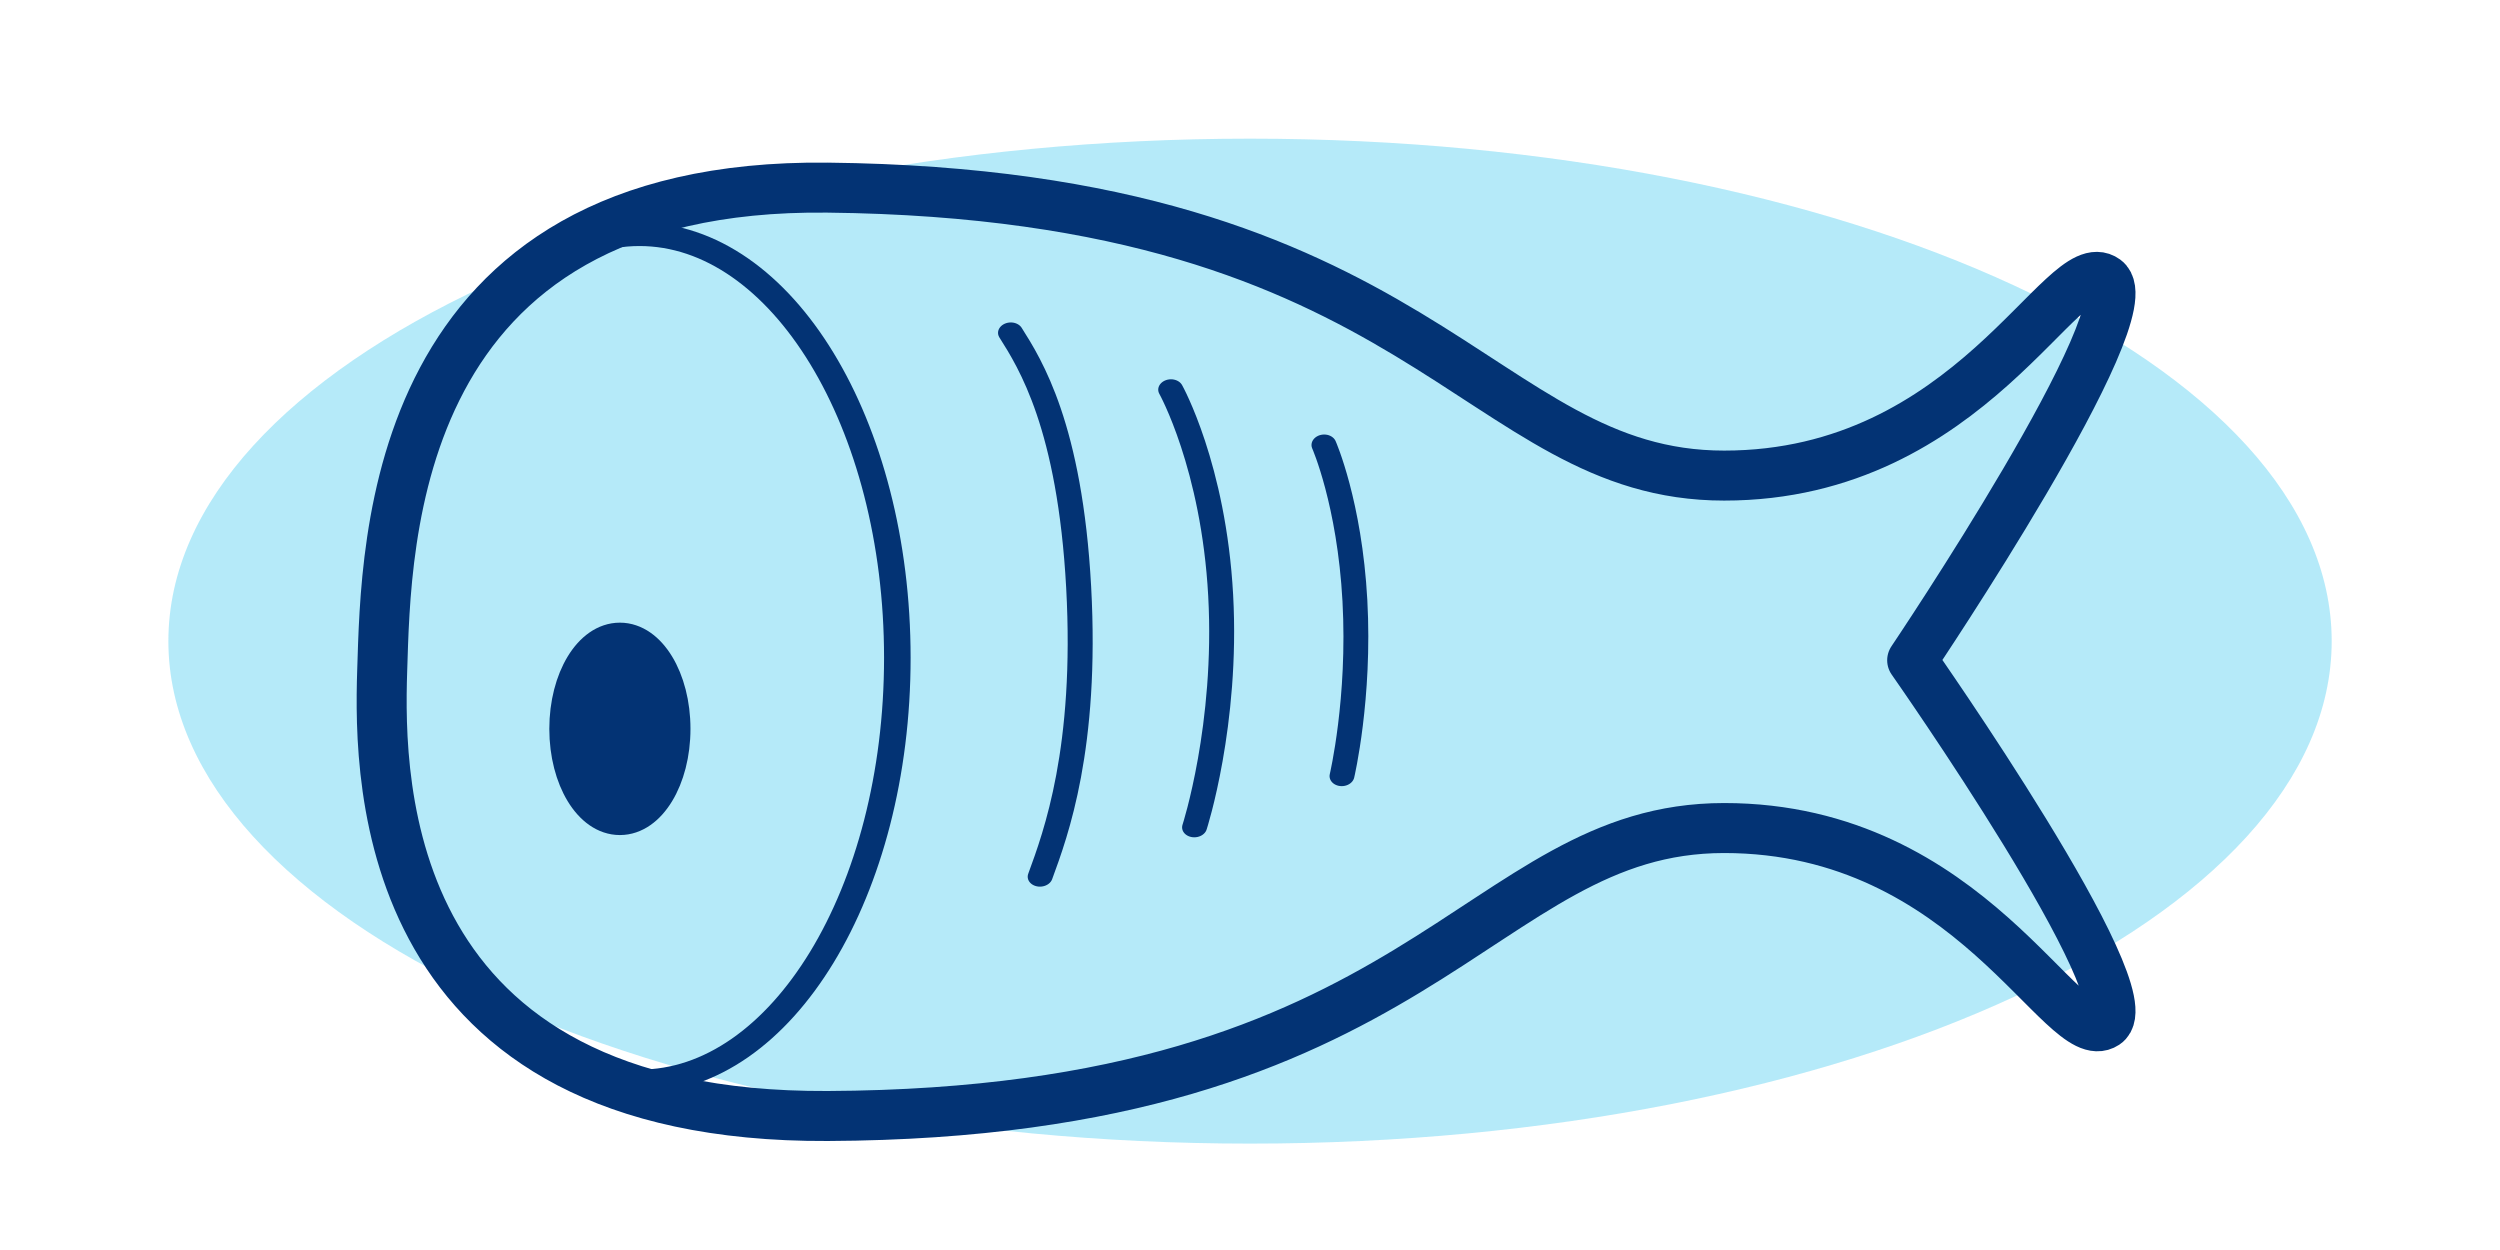
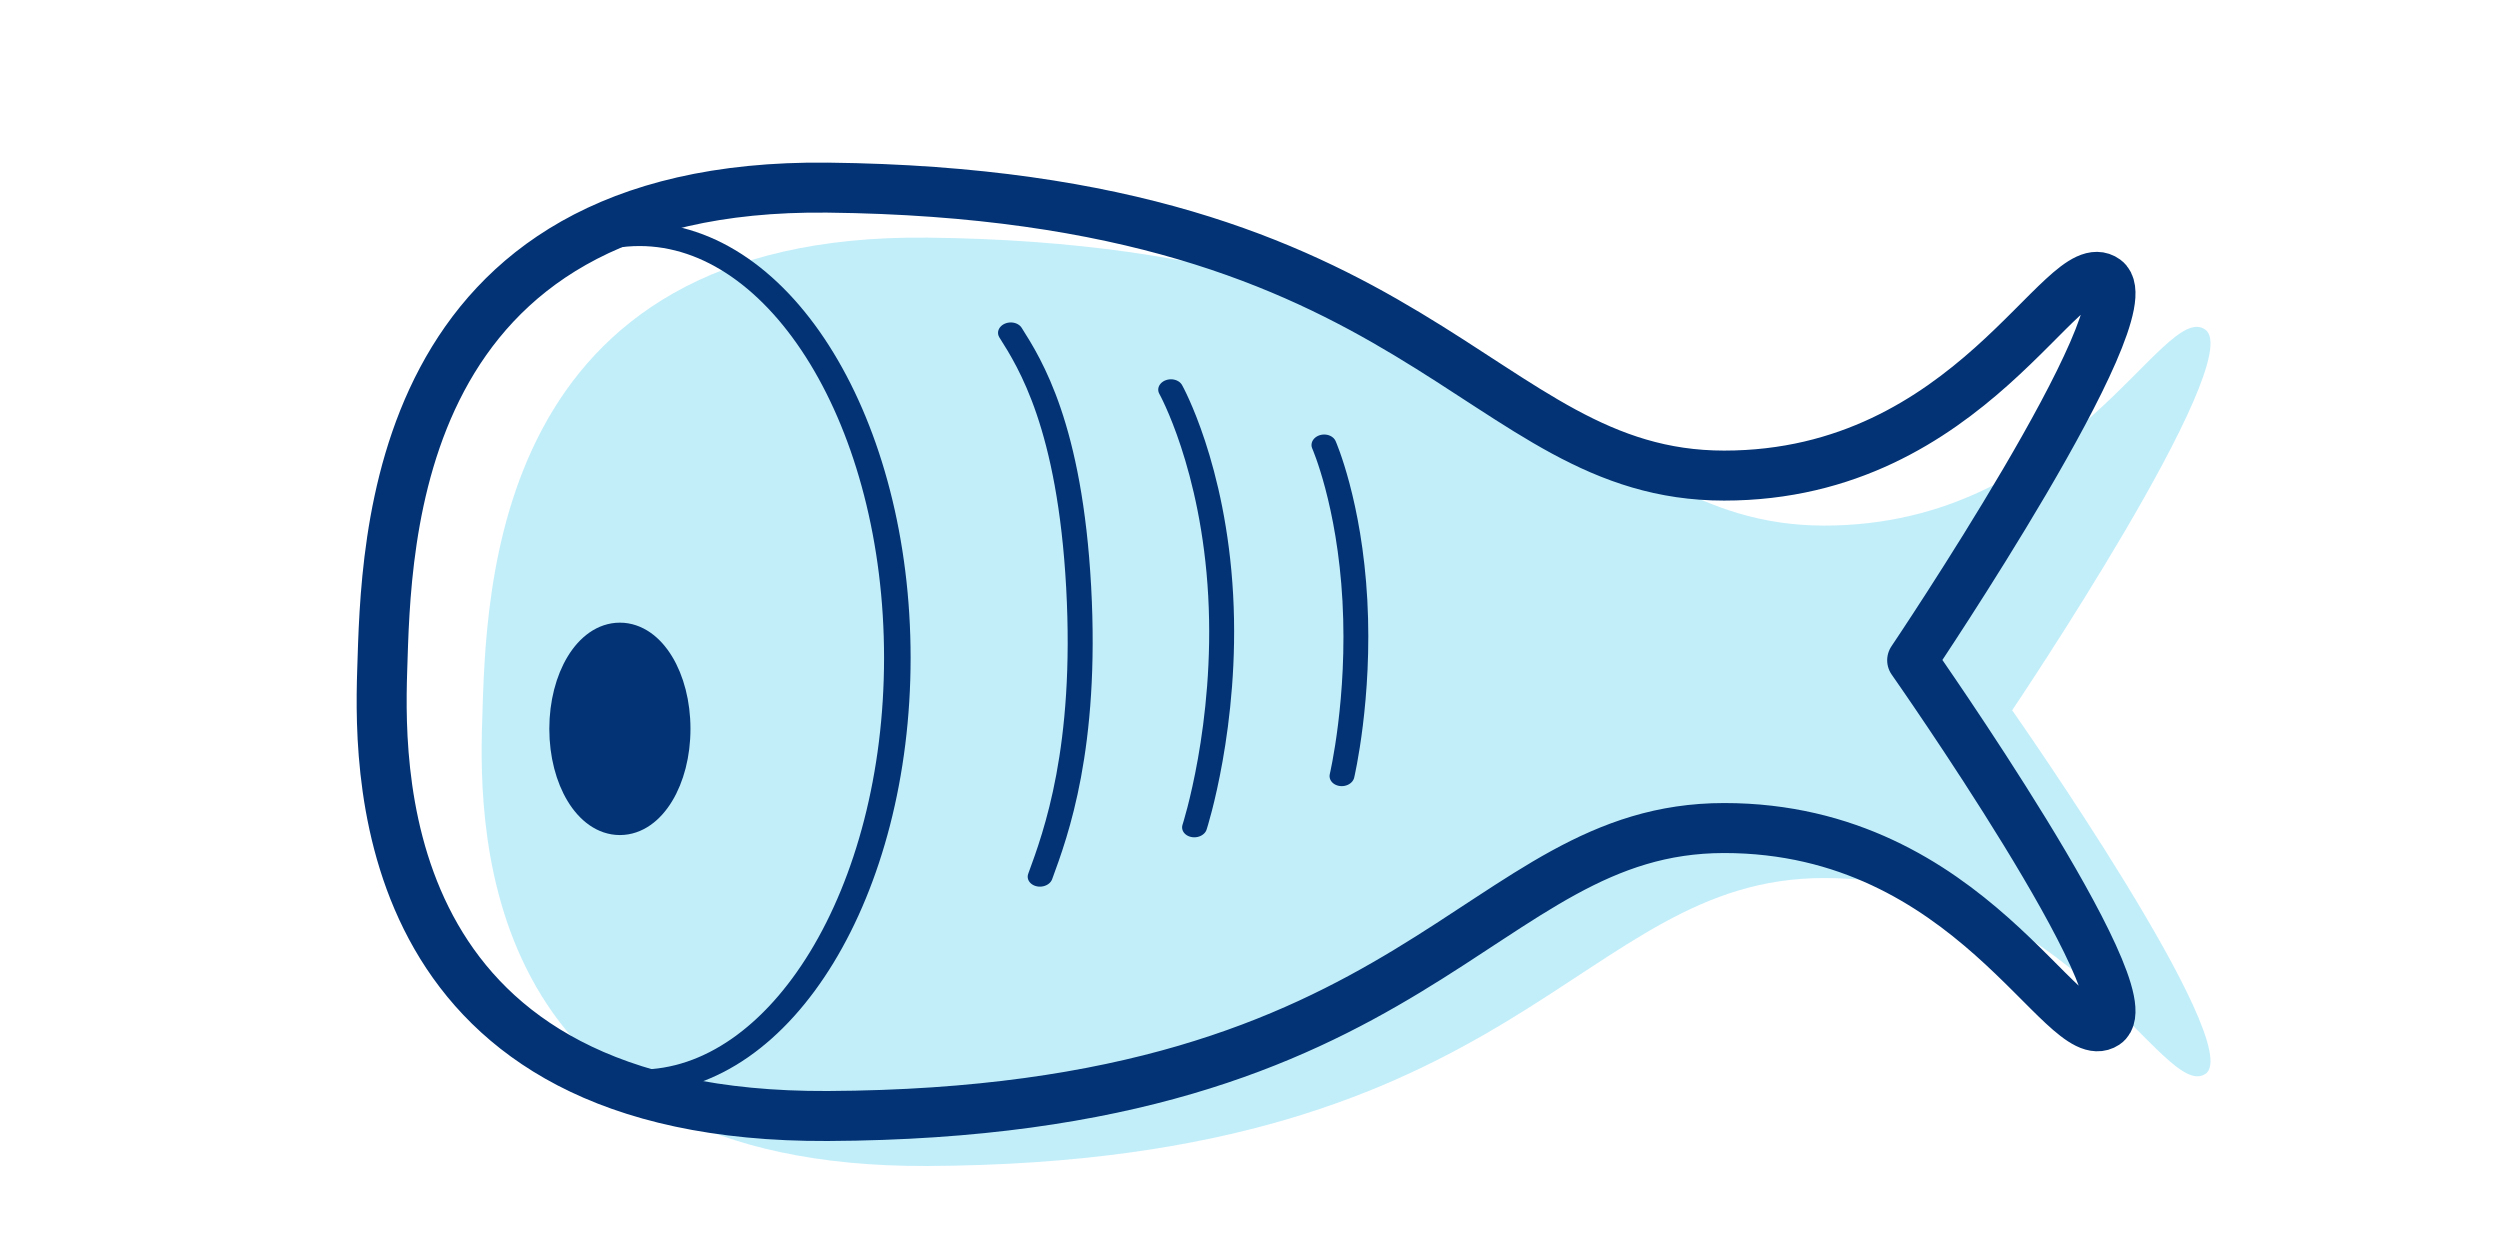
<svg xmlns="http://www.w3.org/2000/svg" width="100%" height="100%" viewBox="0 0 100 50" version="1.1" xml:space="preserve" style="fill-rule:evenodd;clip-rule:evenodd;stroke-linecap:round;stroke-linejoin:round;stroke-miterlimit:1.5;">
  <g transform="matrix(1,0,0,1,-221.922,-0.602372)">
    <g id="serving-filet" transform="matrix(0.737966,0,0,0.90855,82.4895,-2.16385)">
      <rect x="188.941" y="3.045" width="135.508" height="55.033" style="fill:none;" />
-       <g transform="matrix(1.35508,0,0,1.17864,-107.776,1.90212)">
-         <ellipse cx="268.968" cy="24.918" rx="43.266" ry="18.769" style="fill:rgb(0,183,236);fill-opacity:0.29;" />
-       </g>
      <g transform="matrix(1,0,0,1,1.35508,1.10065)">
+         <g transform="matrix(0.31292,0,0,0.254171,175.138,-23.6309)">
+           <path d="M421.799,286.636C414.473,291.479 398.644,252.71 355.754,252.71C312.864,252.71 304.081,302.101 200.463,302.589C123.111,302.953 122.671,245.06 123.304,225.482C124.023,203.276 124.526,140.954 200.463,141.782C304.076,142.912 312.864,191.661 355.754,191.661C398.644,191.661 414.473,152.403 421.799,157.735C429.125,163.067 388.323,223.65 388.323,223.65C388.323,223.65 429.125,281.793 421.799,286.636Z" style="fill:rgb(0,183,236);fill-opacity:0.24;" />
+         </g>
        <g transform="matrix(0.31292,0,0,0.254171,169.718,-25.8322)">
          <path d="M421.799,286.636C414.473,291.479 398.644,252.71 355.754,252.71C312.864,252.71 304.081,302.101 200.463,302.589C123.111,302.953 122.671,245.06 123.304,225.482C124.023,203.276 124.526,140.954 200.463,141.782C304.076,142.912 312.864,191.661 355.754,191.661C398.644,191.661 414.473,152.403 421.799,157.735C429.125,163.067 388.323,223.65 388.323,223.65C388.323,223.65 429.125,281.793 421.799,286.636Z" style="fill:none;stroke:rgb(3,51,116);stroke-width:8.66px;" />
        </g>
        <g transform="matrix(1.59945,0,0,1.1461,-169.202,2.29171)">
          <ellipse cx="244.741" cy="24.966" rx="8.738" ry="16.268" style="fill:none;stroke:rgb(3,51,116);stroke-width:0.9px;" />
        </g>
        <g transform="matrix(0.355611,0,0,0.255665,134.154,27.6499)">
          <ellipse cx="244.741" cy="24.966" rx="8.738" ry="16.268" style="fill:rgb(3,51,116);stroke:rgb(3,51,116);stroke-width:4.04px;" />
        </g>
        <g transform="matrix(1.35306,-0.059946,0.0599889,0.893313,-124.096,21.5885)">
          <path d="M270.279,12.539C271.001,14.13 272.446,17.311 272.446,25.235C272.446,33.159 271.001,37.282 270.279,39.343" style="fill:none;stroke:rgb(3,51,116);stroke-width:1px;" />
        </g>
        <g transform="matrix(1.08903,-0.0482483,0.0482828,0.718993,-43.0801,23.114)">
          <path d="M269.523,12.489C269.523,12.489 271.446,17.311 271.446,25.235C271.446,33.159 269.523,39.292 269.523,39.292" style="fill:none;stroke:rgb(3,51,116);stroke-width:1.24px;" />
        </g>
        <g transform="matrix(0.810856,-0.0359241,0.0365176,0.543794,40.0014,24.4185)">
          <path d="M269.948,12.515C269.948,12.515 271.446,17.311 271.446,25.235C271.446,33.159 269.948,39.319 269.948,39.319" style="fill:none;stroke:rgb(3,51,116);stroke-width:1.66px;" />
        </g>
      </g>
    </g>
  </g>
</svg>
